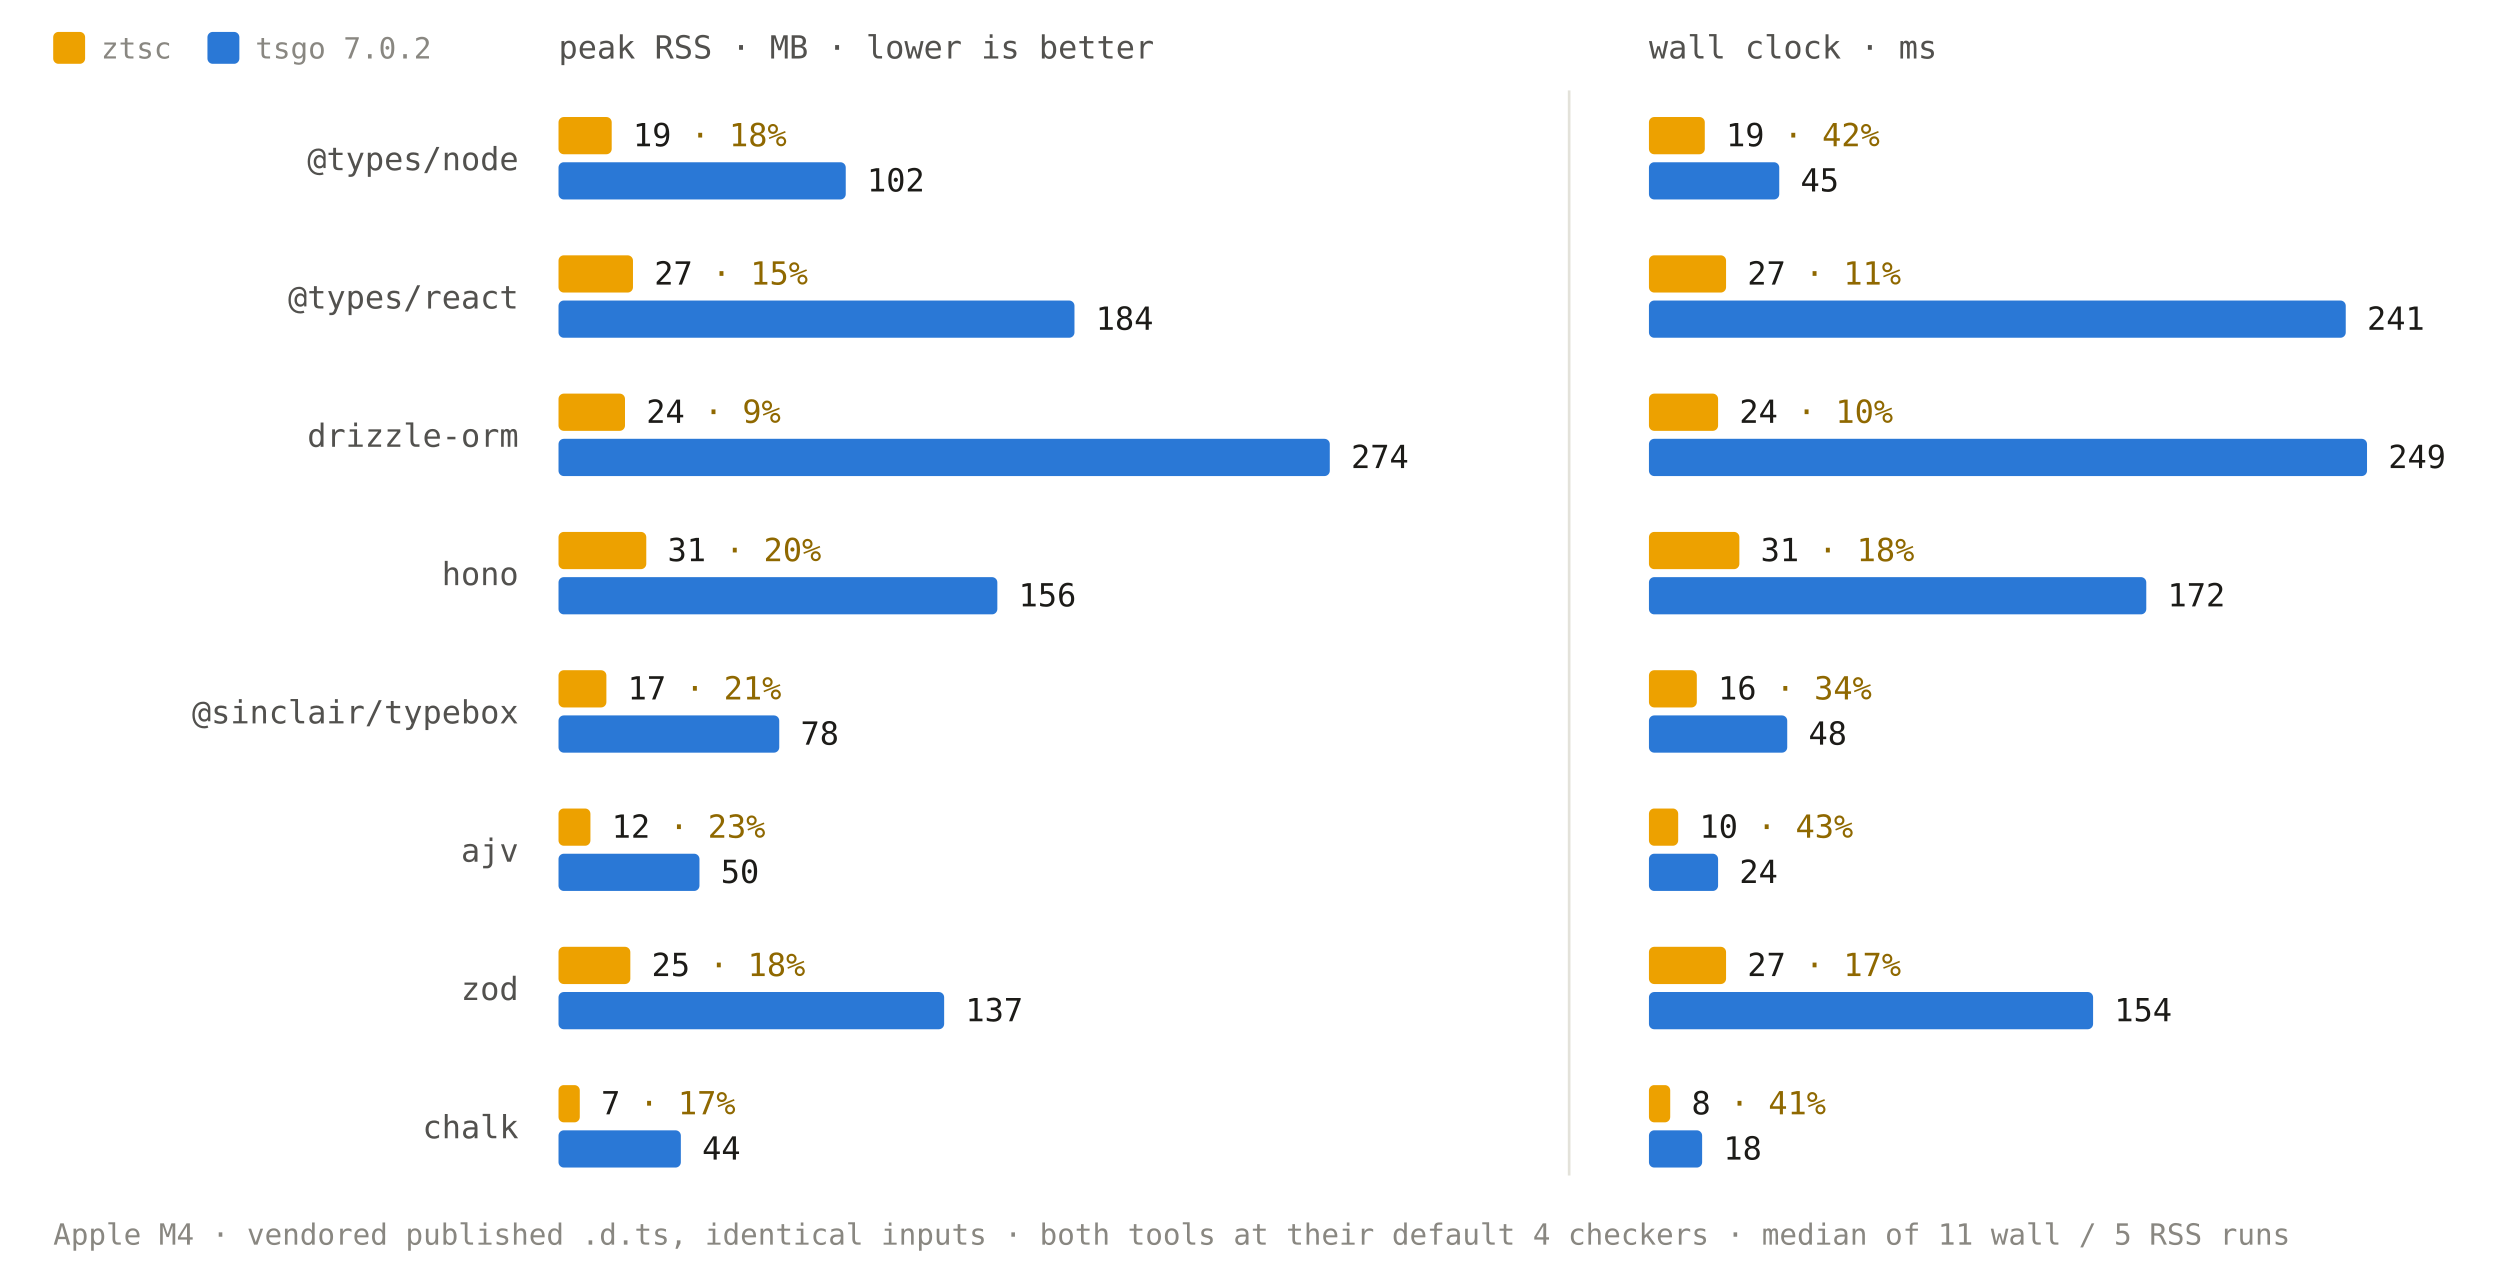
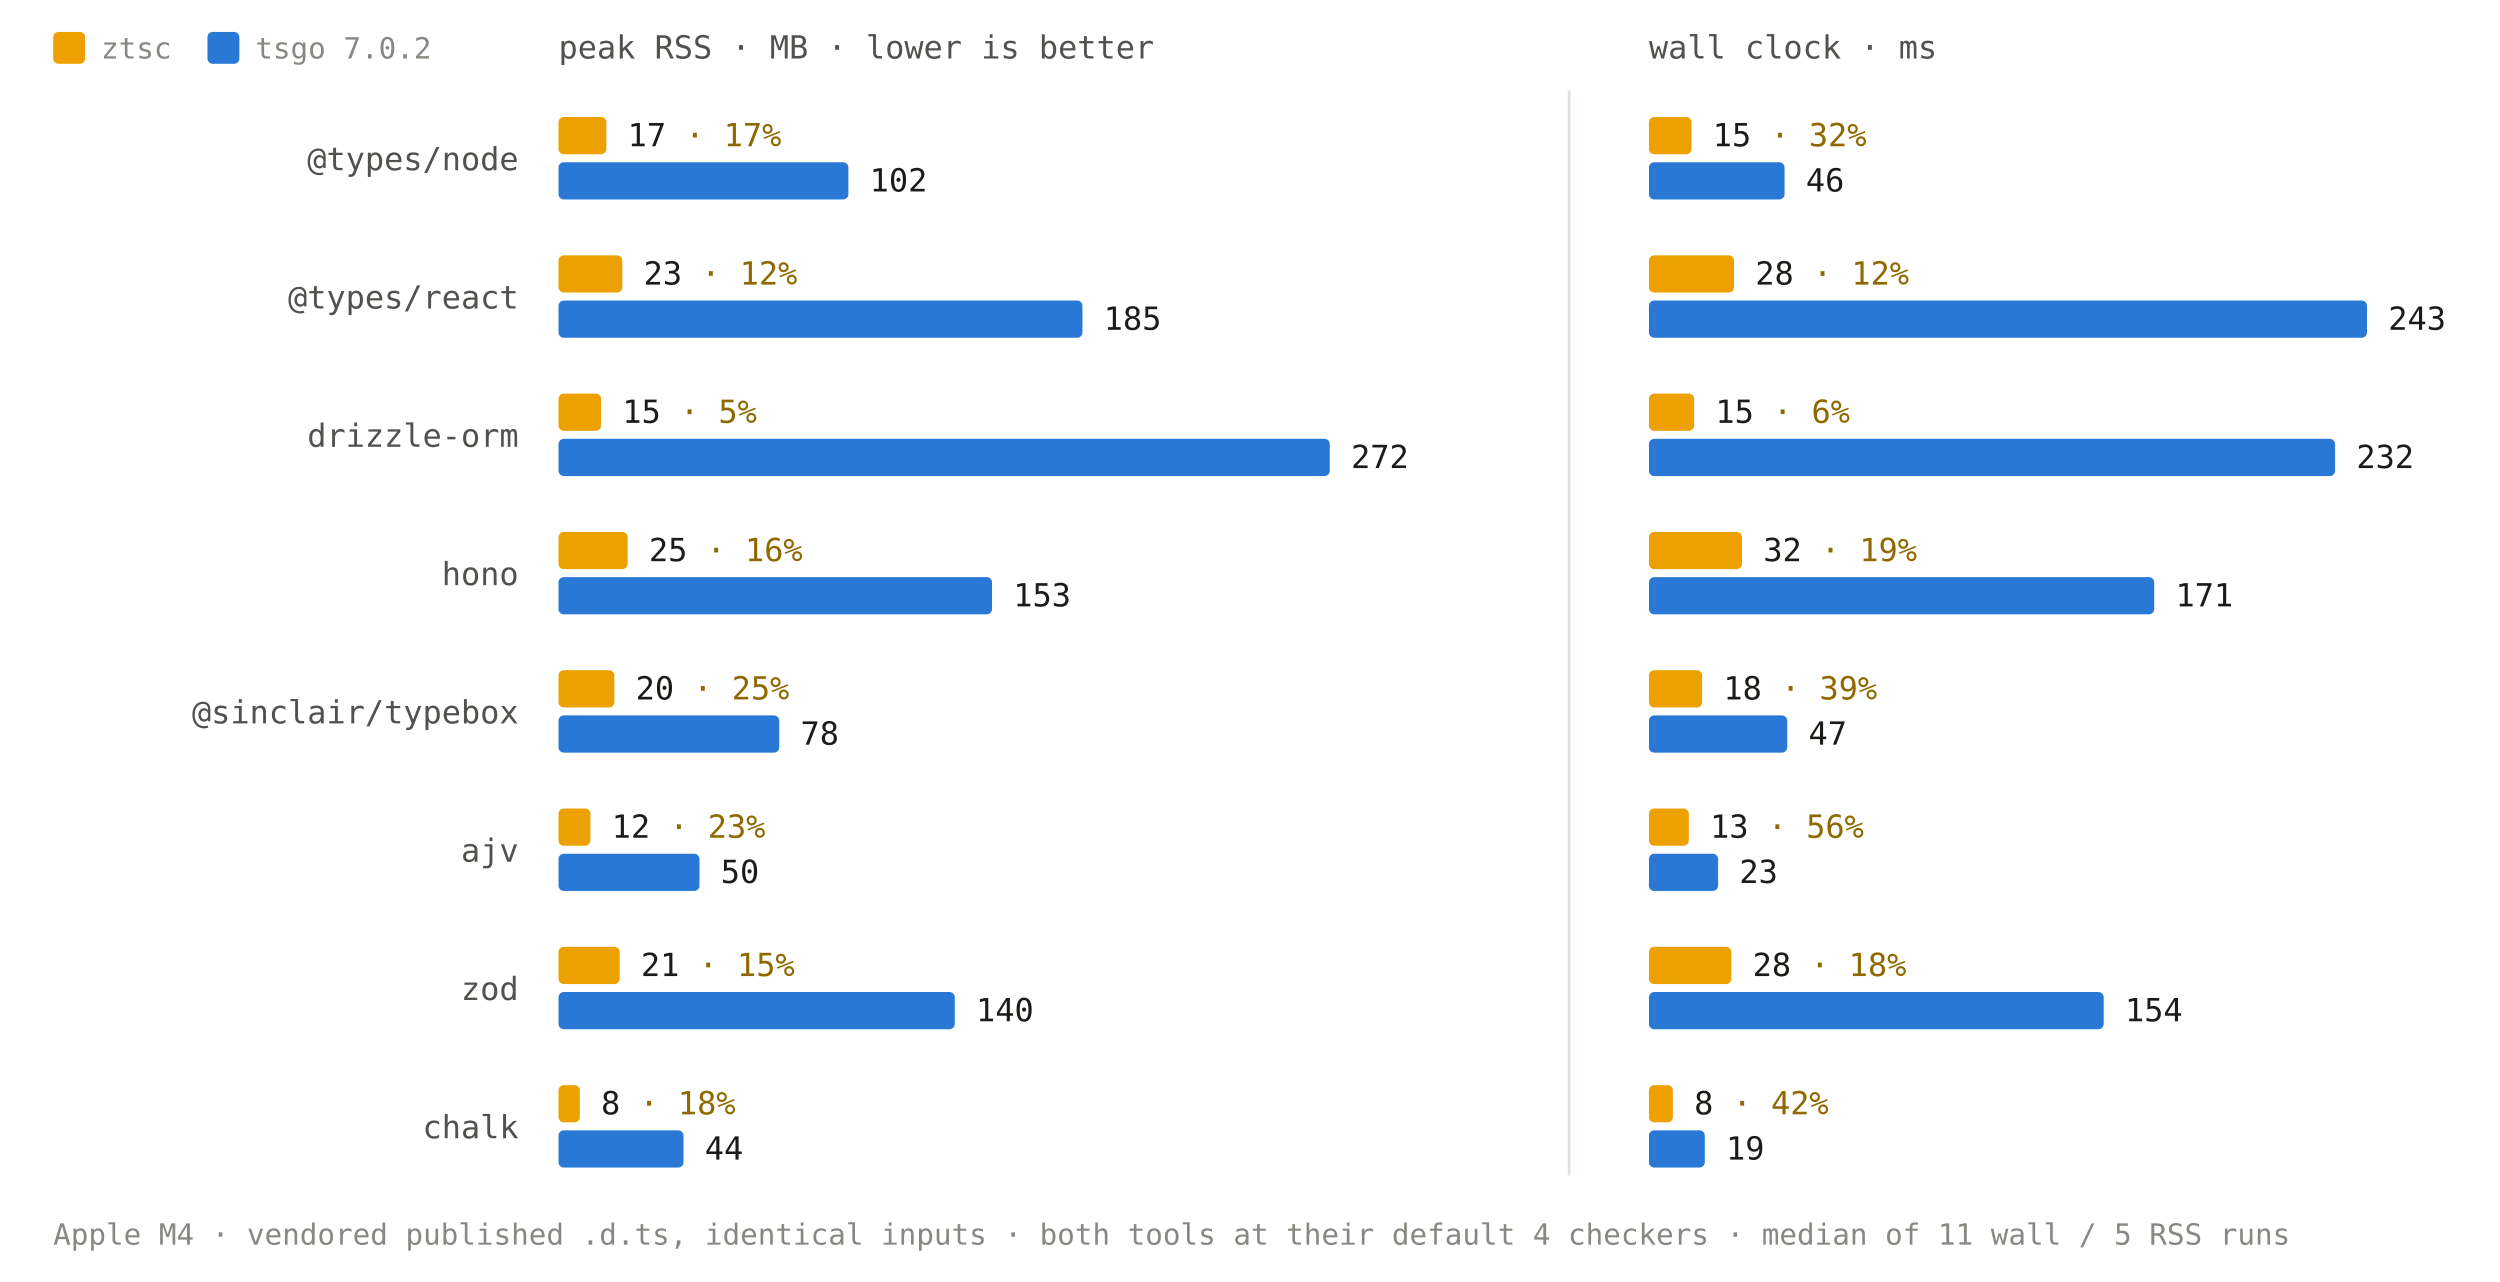
- <svg xmlns="http://www.w3.org/2000/svg" viewBox="0 0 940 482" width="940" height="482" role="img" aria-label="Two-panel grouped bar chart across eight real packages at the default four checkers. Left panel, peak resident memory: ztsc uses 7 to 31 megabytes, tsgo 44 to 274 megabytes — ztsc is 9 to 23 percent of tsgo on every package. Right panel, wall clock: ztsc takes 8 to 31 milliseconds, tsgo 18 to 249 milliseconds — ztsc is 10 to 43 percent of tsgo's time.">
+ <svg xmlns="http://www.w3.org/2000/svg" viewBox="0 0 940 482" width="940" height="482" role="img" aria-label="Two-panel grouped bar chart across eight real packages at the default four checkers. Left panel, peak resident memory: ztsc uses 8 to 25 megabytes, tsgo 44 to 272 megabytes — ztsc is 5 to 25 percent of tsgo on every package. Right panel, wall clock: ztsc takes 8 to 32 milliseconds, tsgo 19 to 243 milliseconds — ztsc is 6 to 56 percent of tsgo's time.">
  <style>
    text { font-family: ui-monospace, "SF Mono", SFMono-Regular, Menlo, Consolas, monospace; fill: #1c1b18; }
    .t11 { font-size: 11px; }
    .t12 { font-size: 12px; }
    .bl  { font-size: 12px; }
    .dim { fill: #52514e; }
    .mut { fill: #898781; }
    .acc { fill: #8f6800; }
    .bz  { fill: #eda100; }
    .bt  { fill: #2a78d6; }
    .hairv { stroke: #e3e2da; stroke-width: 1; }
  </style>
  <rect class="bz" x="20" y="12" width="12" height="12" rx="2" />
  <text class="t11 mut" x="38" y="22">ztsc</text>
  <rect class="bt" x="78" y="12" width="12" height="12" rx="2" />
  <text class="t11 mut" x="96" y="22">tsgo 7.0.2</text>
  <text class="t12 dim" x="210" y="22">peak RSS · MB · lower is better</text>
  <text class="t12 dim" x="620" y="22">wall clock · ms</text>
  <line class="hairv" x1="590" y1="34" x2="590" y2="442" />
  <text class="t12 dim" x="195" y="64" text-anchor="end">@types/node</text>
-   <rect class="bz" x="210" y="44" width="20" height="14" rx="2" />
-   <text class="bl" x="238" y="55">19 <tspan class="acc">· 18%</tspan>
+   <rect class="bz" x="210" y="44" width="18" height="14" rx="2" />
+   <text class="bl" x="236" y="55">17 <tspan class="acc">· 17%</tspan>
  </text>
-   <rect class="bt" x="210" y="61" width="108" height="14" rx="2" />
-   <text class="bl" x="326" y="72">102</text>
-   <rect class="bz" x="620" y="44" width="21" height="14" rx="2" />
-   <text class="bl" x="649" y="55">19 <tspan class="acc">· 42%</tspan>
+   <rect class="bt" x="210" y="61" width="109" height="14" rx="2" />
+   <text class="bl" x="327" y="72">102</text>
+   <rect class="bz" x="620" y="44" width="16" height="14" rx="2" />
+   <text class="bl" x="644" y="55">15 <tspan class="acc">· 32%</tspan>
  </text>
-   <rect class="bt" x="620" y="61" width="49" height="14" rx="2" />
-   <text class="bl" x="677" y="72">45</text>
+   <rect class="bt" x="620" y="61" width="51" height="14" rx="2" />
+   <text class="bl" x="679" y="72">46</text>
  <text class="t12 dim" x="195" y="116" text-anchor="end">@types/react</text>
-   <rect class="bz" x="210" y="96" width="28" height="14" rx="2" />
-   <text class="bl" x="246" y="107">27 <tspan class="acc">· 15%</tspan>
+   <rect class="bz" x="210" y="96" width="24" height="14" rx="2" />
+   <text class="bl" x="242" y="107">23 <tspan class="acc">· 12%</tspan>
  </text>
-   <rect class="bt" x="210" y="113" width="194" height="14" rx="2" />
-   <text class="bl" x="412" y="124">184</text>
-   <rect class="bz" x="620" y="96" width="29" height="14" rx="2" />
-   <text class="bl" x="657" y="107">27 <tspan class="acc">· 11%</tspan>
+   <rect class="bt" x="210" y="113" width="197" height="14" rx="2" />
+   <text class="bl" x="415" y="124">185</text>
+   <rect class="bz" x="620" y="96" width="32" height="14" rx="2" />
+   <text class="bl" x="660" y="107">28 <tspan class="acc">· 12%</tspan>
  </text>
-   <rect class="bt" x="620" y="113" width="262" height="14" rx="2" />
-   <text class="bl" x="890" y="124">241</text>
+   <rect class="bt" x="620" y="113" width="270" height="14" rx="2" />
+   <text class="bl" x="898" y="124">243</text>
  <text class="t12 dim" x="195" y="168" text-anchor="end">drizzle-orm</text>
-   <rect class="bz" x="210" y="148" width="25" height="14" rx="2" />
-   <text class="bl" x="243" y="159">24 <tspan class="acc">· 9%</tspan>
+   <rect class="bz" x="210" y="148" width="16" height="14" rx="2" />
+   <text class="bl" x="234" y="159">15 <tspan class="acc">· 5%</tspan>
  </text>
  <rect class="bt" x="210" y="165" width="290" height="14" rx="2" />
-   <text class="bl" x="508" y="176">274</text>
-   <rect class="bz" x="620" y="148" width="26" height="14" rx="2" />
-   <text class="bl" x="654" y="159">24 <tspan class="acc">· 10%</tspan>
+   <text class="bl" x="508" y="176">272</text>
+   <rect class="bz" x="620" y="148" width="17" height="14" rx="2" />
+   <text class="bl" x="645" y="159">15 <tspan class="acc">· 6%</tspan>
  </text>
-   <rect class="bt" x="620" y="165" width="270" height="14" rx="2" />
-   <text class="bl" x="898" y="176">249</text>
+   <rect class="bt" x="620" y="165" width="258" height="14" rx="2" />
+   <text class="bl" x="886" y="176">232</text>
  <text class="t12 dim" x="195" y="220" text-anchor="end">hono</text>
-   <rect class="bz" x="210" y="200" width="33" height="14" rx="2" />
-   <text class="bl" x="251" y="211">31 <tspan class="acc">· 20%</tspan>
+   <rect class="bz" x="210" y="200" width="26" height="14" rx="2" />
+   <text class="bl" x="244" y="211">25 <tspan class="acc">· 16%</tspan>
  </text>
-   <rect class="bt" x="210" y="217" width="165" height="14" rx="2" />
-   <text class="bl" x="383" y="228">156</text>
-   <rect class="bz" x="620" y="200" width="34" height="14" rx="2" />
-   <text class="bl" x="662" y="211">31 <tspan class="acc">· 18%</tspan>
+   <rect class="bt" x="210" y="217" width="163" height="14" rx="2" />
+   <text class="bl" x="381" y="228">153</text>
+   <rect class="bz" x="620" y="200" width="35" height="14" rx="2" />
+   <text class="bl" x="663" y="211">32 <tspan class="acc">· 19%</tspan>
  </text>
-   <rect class="bt" x="620" y="217" width="187" height="14" rx="2" />
-   <text class="bl" x="815" y="228">172</text>
+   <rect class="bt" x="620" y="217" width="190" height="14" rx="2" />
+   <text class="bl" x="818" y="228">171</text>
  <text class="t12 dim" x="195" y="272" text-anchor="end">@sinclair/typebox</text>
-   <rect class="bz" x="210" y="252" width="18" height="14" rx="2" />
-   <text class="bl" x="236" y="263">17 <tspan class="acc">· 21%</tspan>
+   <rect class="bz" x="210" y="252" width="21" height="14" rx="2" />
+   <text class="bl" x="239" y="263">20 <tspan class="acc">· 25%</tspan>
  </text>
  <rect class="bt" x="210" y="269" width="83" height="14" rx="2" />
  <text class="bl" x="301" y="280">78</text>
-   <rect class="bz" x="620" y="252" width="18" height="14" rx="2" />
-   <text class="bl" x="646" y="263">16 <tspan class="acc">· 34%</tspan>
+   <rect class="bz" x="620" y="252" width="20" height="14" rx="2" />
+   <text class="bl" x="648" y="263">18 <tspan class="acc">· 39%</tspan>
  </text>
  <rect class="bt" x="620" y="269" width="52" height="14" rx="2" />
-   <text class="bl" x="680" y="280">48</text>
+   <text class="bl" x="680" y="280">47</text>
  <text class="t12 dim" x="195" y="324" text-anchor="end">ajv</text>
  <rect class="bz" x="210" y="304" width="12" height="14" rx="2" />
  <text class="bl" x="230" y="315">12 <tspan class="acc">· 23%</tspan>
  </text>
  <rect class="bt" x="210" y="321" width="53" height="14" rx="2" />
  <text class="bl" x="271" y="332">50</text>
-   <rect class="bz" x="620" y="304" width="11" height="14" rx="2" />
-   <text class="bl" x="639" y="315">10 <tspan class="acc">· 43%</tspan>
+   <rect class="bz" x="620" y="304" width="15" height="14" rx="2" />
+   <text class="bl" x="643" y="315">13 <tspan class="acc">· 56%</tspan>
  </text>
  <rect class="bt" x="620" y="321" width="26" height="14" rx="2" />
-   <text class="bl" x="654" y="332">24</text>
+   <text class="bl" x="654" y="332">23</text>
  <text class="t12 dim" x="195" y="376" text-anchor="end">zod</text>
-   <rect class="bz" x="210" y="356" width="27" height="14" rx="2" />
-   <text class="bl" x="245" y="367">25 <tspan class="acc">· 18%</tspan>
+   <rect class="bz" x="210" y="356" width="23" height="14" rx="2" />
+   <text class="bl" x="241" y="367">21 <tspan class="acc">· 15%</tspan>
  </text>
-   <rect class="bt" x="210" y="373" width="145" height="14" rx="2" />
-   <text class="bl" x="363" y="384">137</text>
-   <rect class="bz" x="620" y="356" width="29" height="14" rx="2" />
-   <text class="bl" x="657" y="367">27 <tspan class="acc">· 17%</tspan>
+   <rect class="bt" x="210" y="373" width="149" height="14" rx="2" />
+   <text class="bl" x="367" y="384">140</text>
+   <rect class="bz" x="620" y="356" width="31" height="14" rx="2" />
+   <text class="bl" x="659" y="367">28 <tspan class="acc">· 18%</tspan>
  </text>
-   <rect class="bt" x="620" y="373" width="167" height="14" rx="2" />
-   <text class="bl" x="795" y="384">154</text>
+   <rect class="bt" x="620" y="373" width="171" height="14" rx="2" />
+   <text class="bl" x="799" y="384">154</text>
  <text class="t12 dim" x="195" y="428" text-anchor="end">chalk</text>
  <rect class="bz" x="210" y="408" width="8" height="14" rx="2" />
-   <text class="bl" x="226" y="419">7 <tspan class="acc">· 17%</tspan>
+   <text class="bl" x="226" y="419">8 <tspan class="acc">· 18%</tspan>
  </text>
-   <rect class="bt" x="210" y="425" width="46" height="14" rx="2" />
-   <text class="bl" x="264" y="436">44</text>
-   <rect class="bz" x="620" y="408" width="8" height="14" rx="2" />
-   <text class="bl" x="636" y="419">8 <tspan class="acc">· 41%</tspan>
+   <rect class="bt" x="210" y="425" width="47" height="14" rx="2" />
+   <text class="bl" x="265" y="436">44</text>
+   <rect class="bz" x="620" y="408" width="9" height="14" rx="2" />
+   <text class="bl" x="637" y="419">8 <tspan class="acc">· 42%</tspan>
  </text>
-   <rect class="bt" x="620" y="425" width="20" height="14" rx="2" />
-   <text class="bl" x="648" y="436">18</text>
+   <rect class="bt" x="620" y="425" width="21" height="14" rx="2" />
+   <text class="bl" x="649" y="436">19</text>
  <text class="t11 mut" x="20" y="468">Apple M4 · vendored published .d.ts, identical inputs · both tools at their default 4 checkers · median of 11 wall / 5 RSS runs</text>
</svg>
